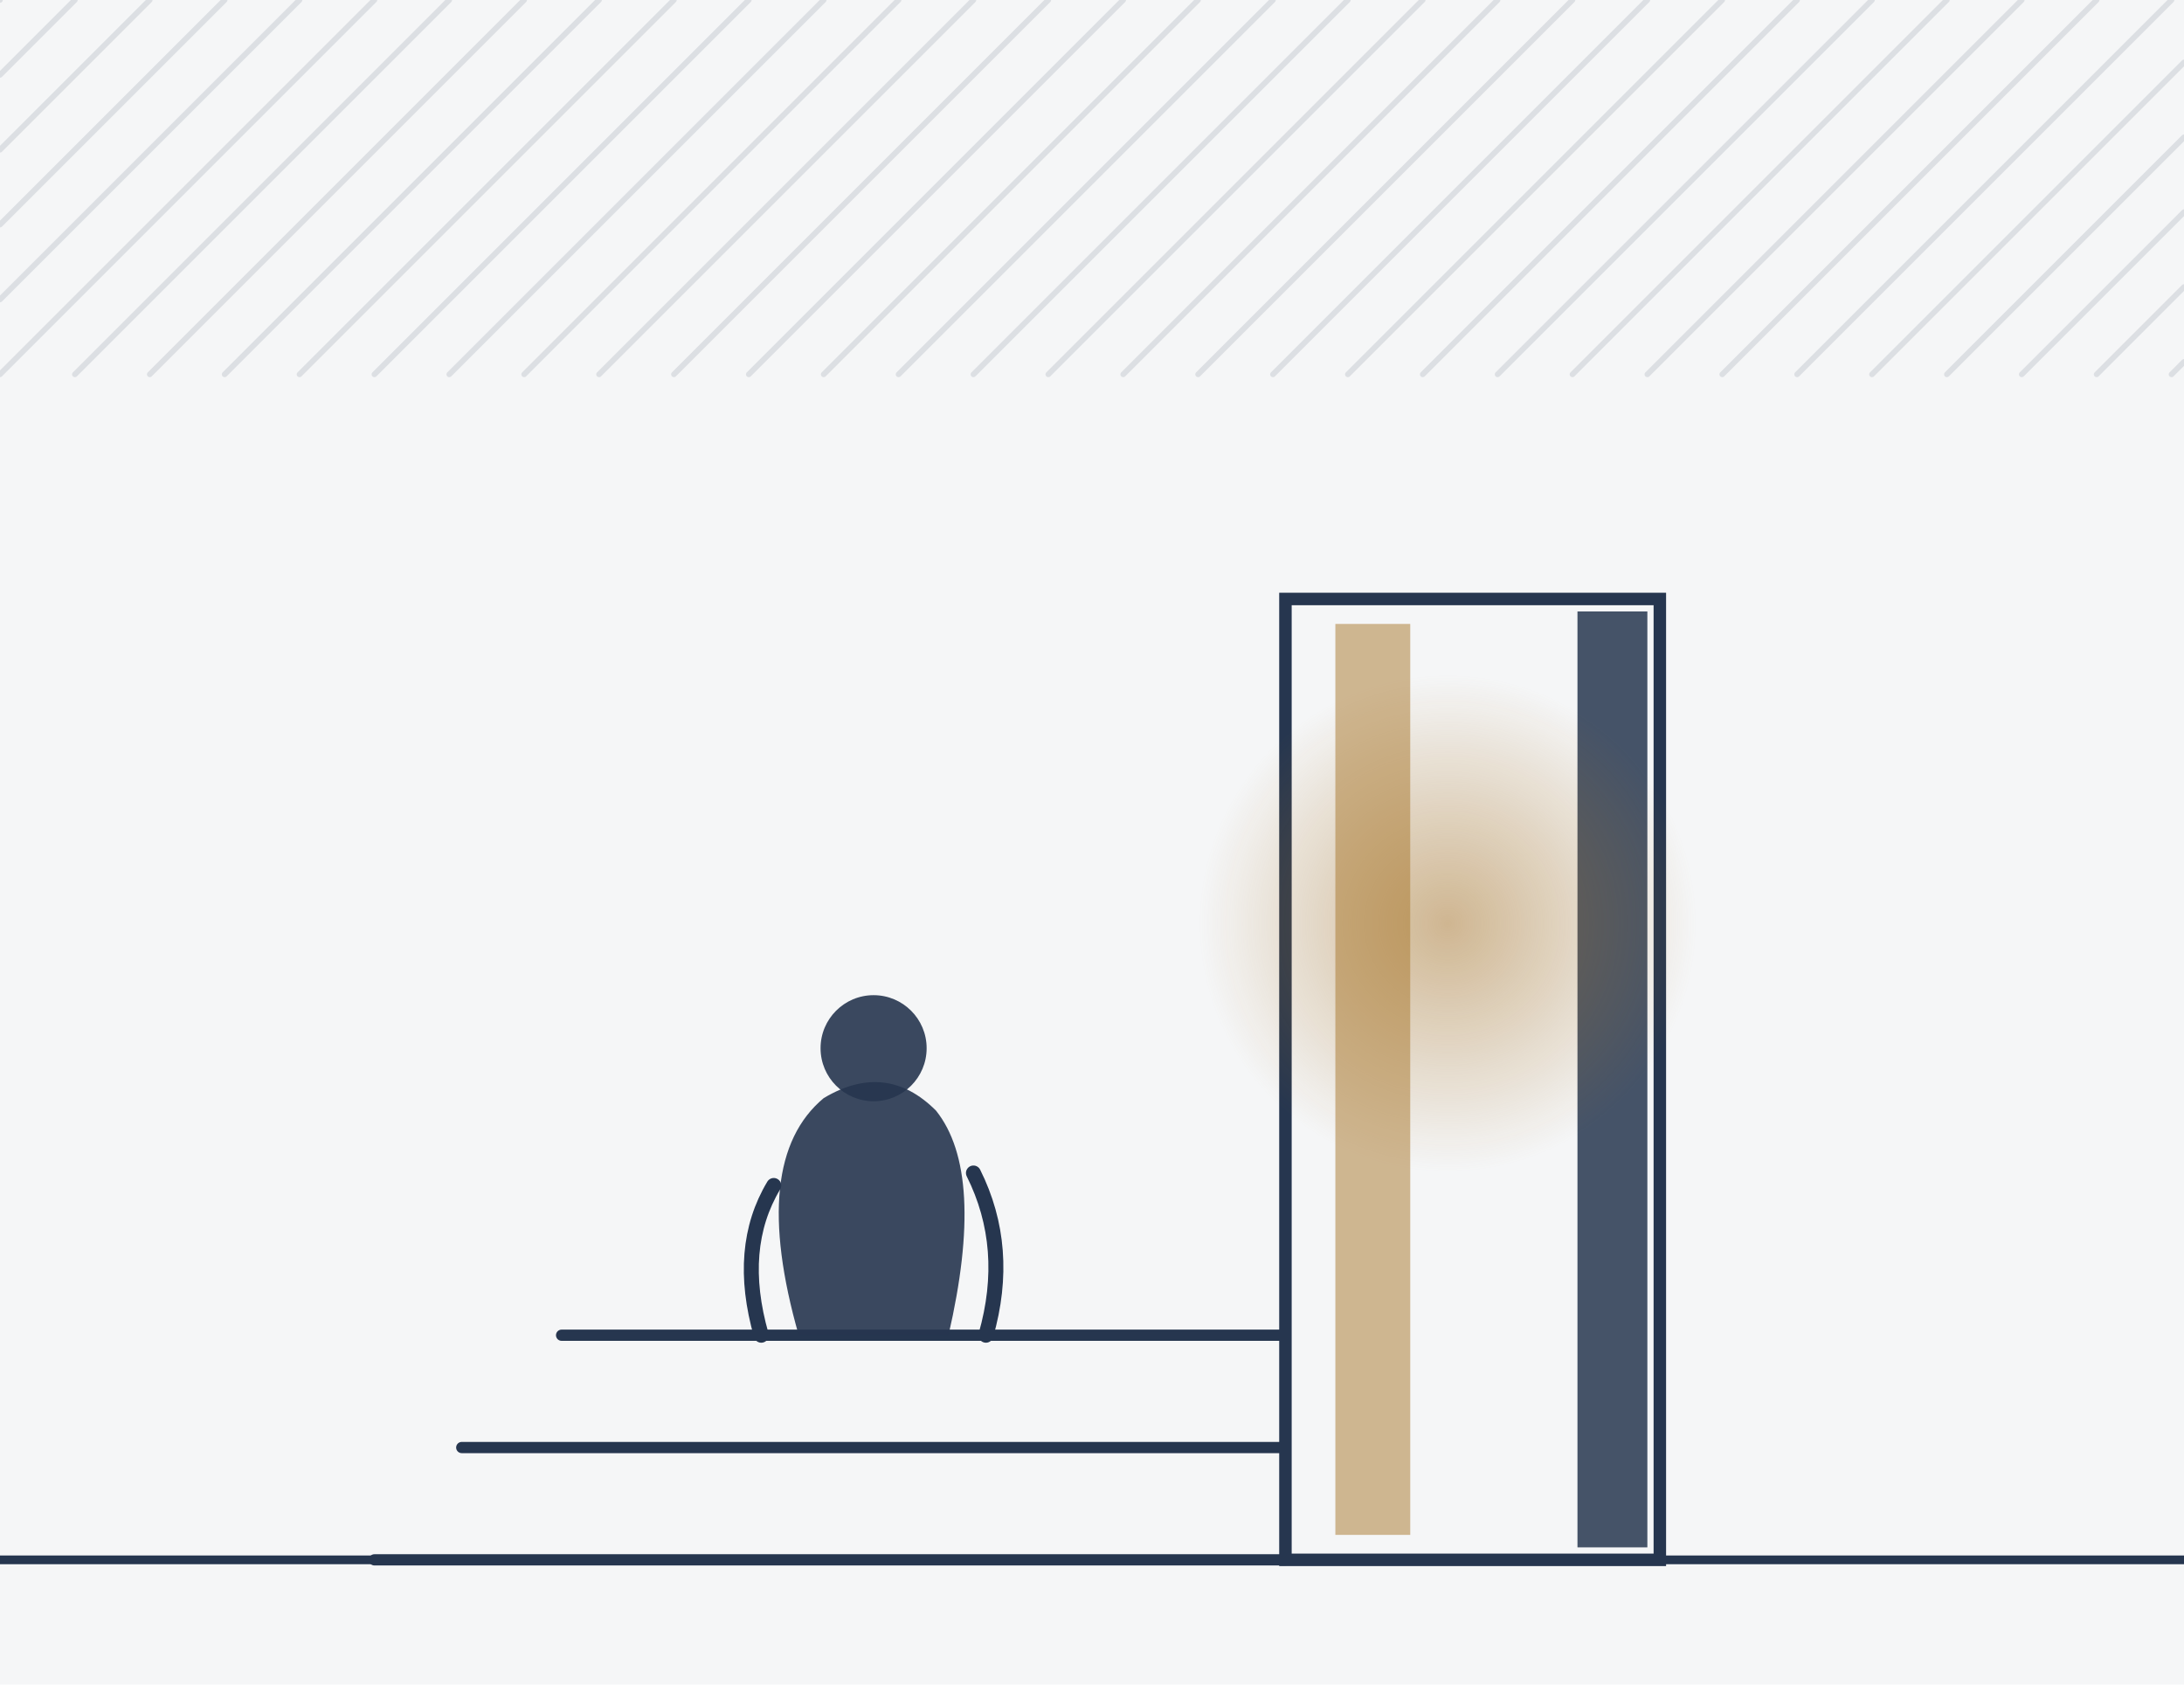
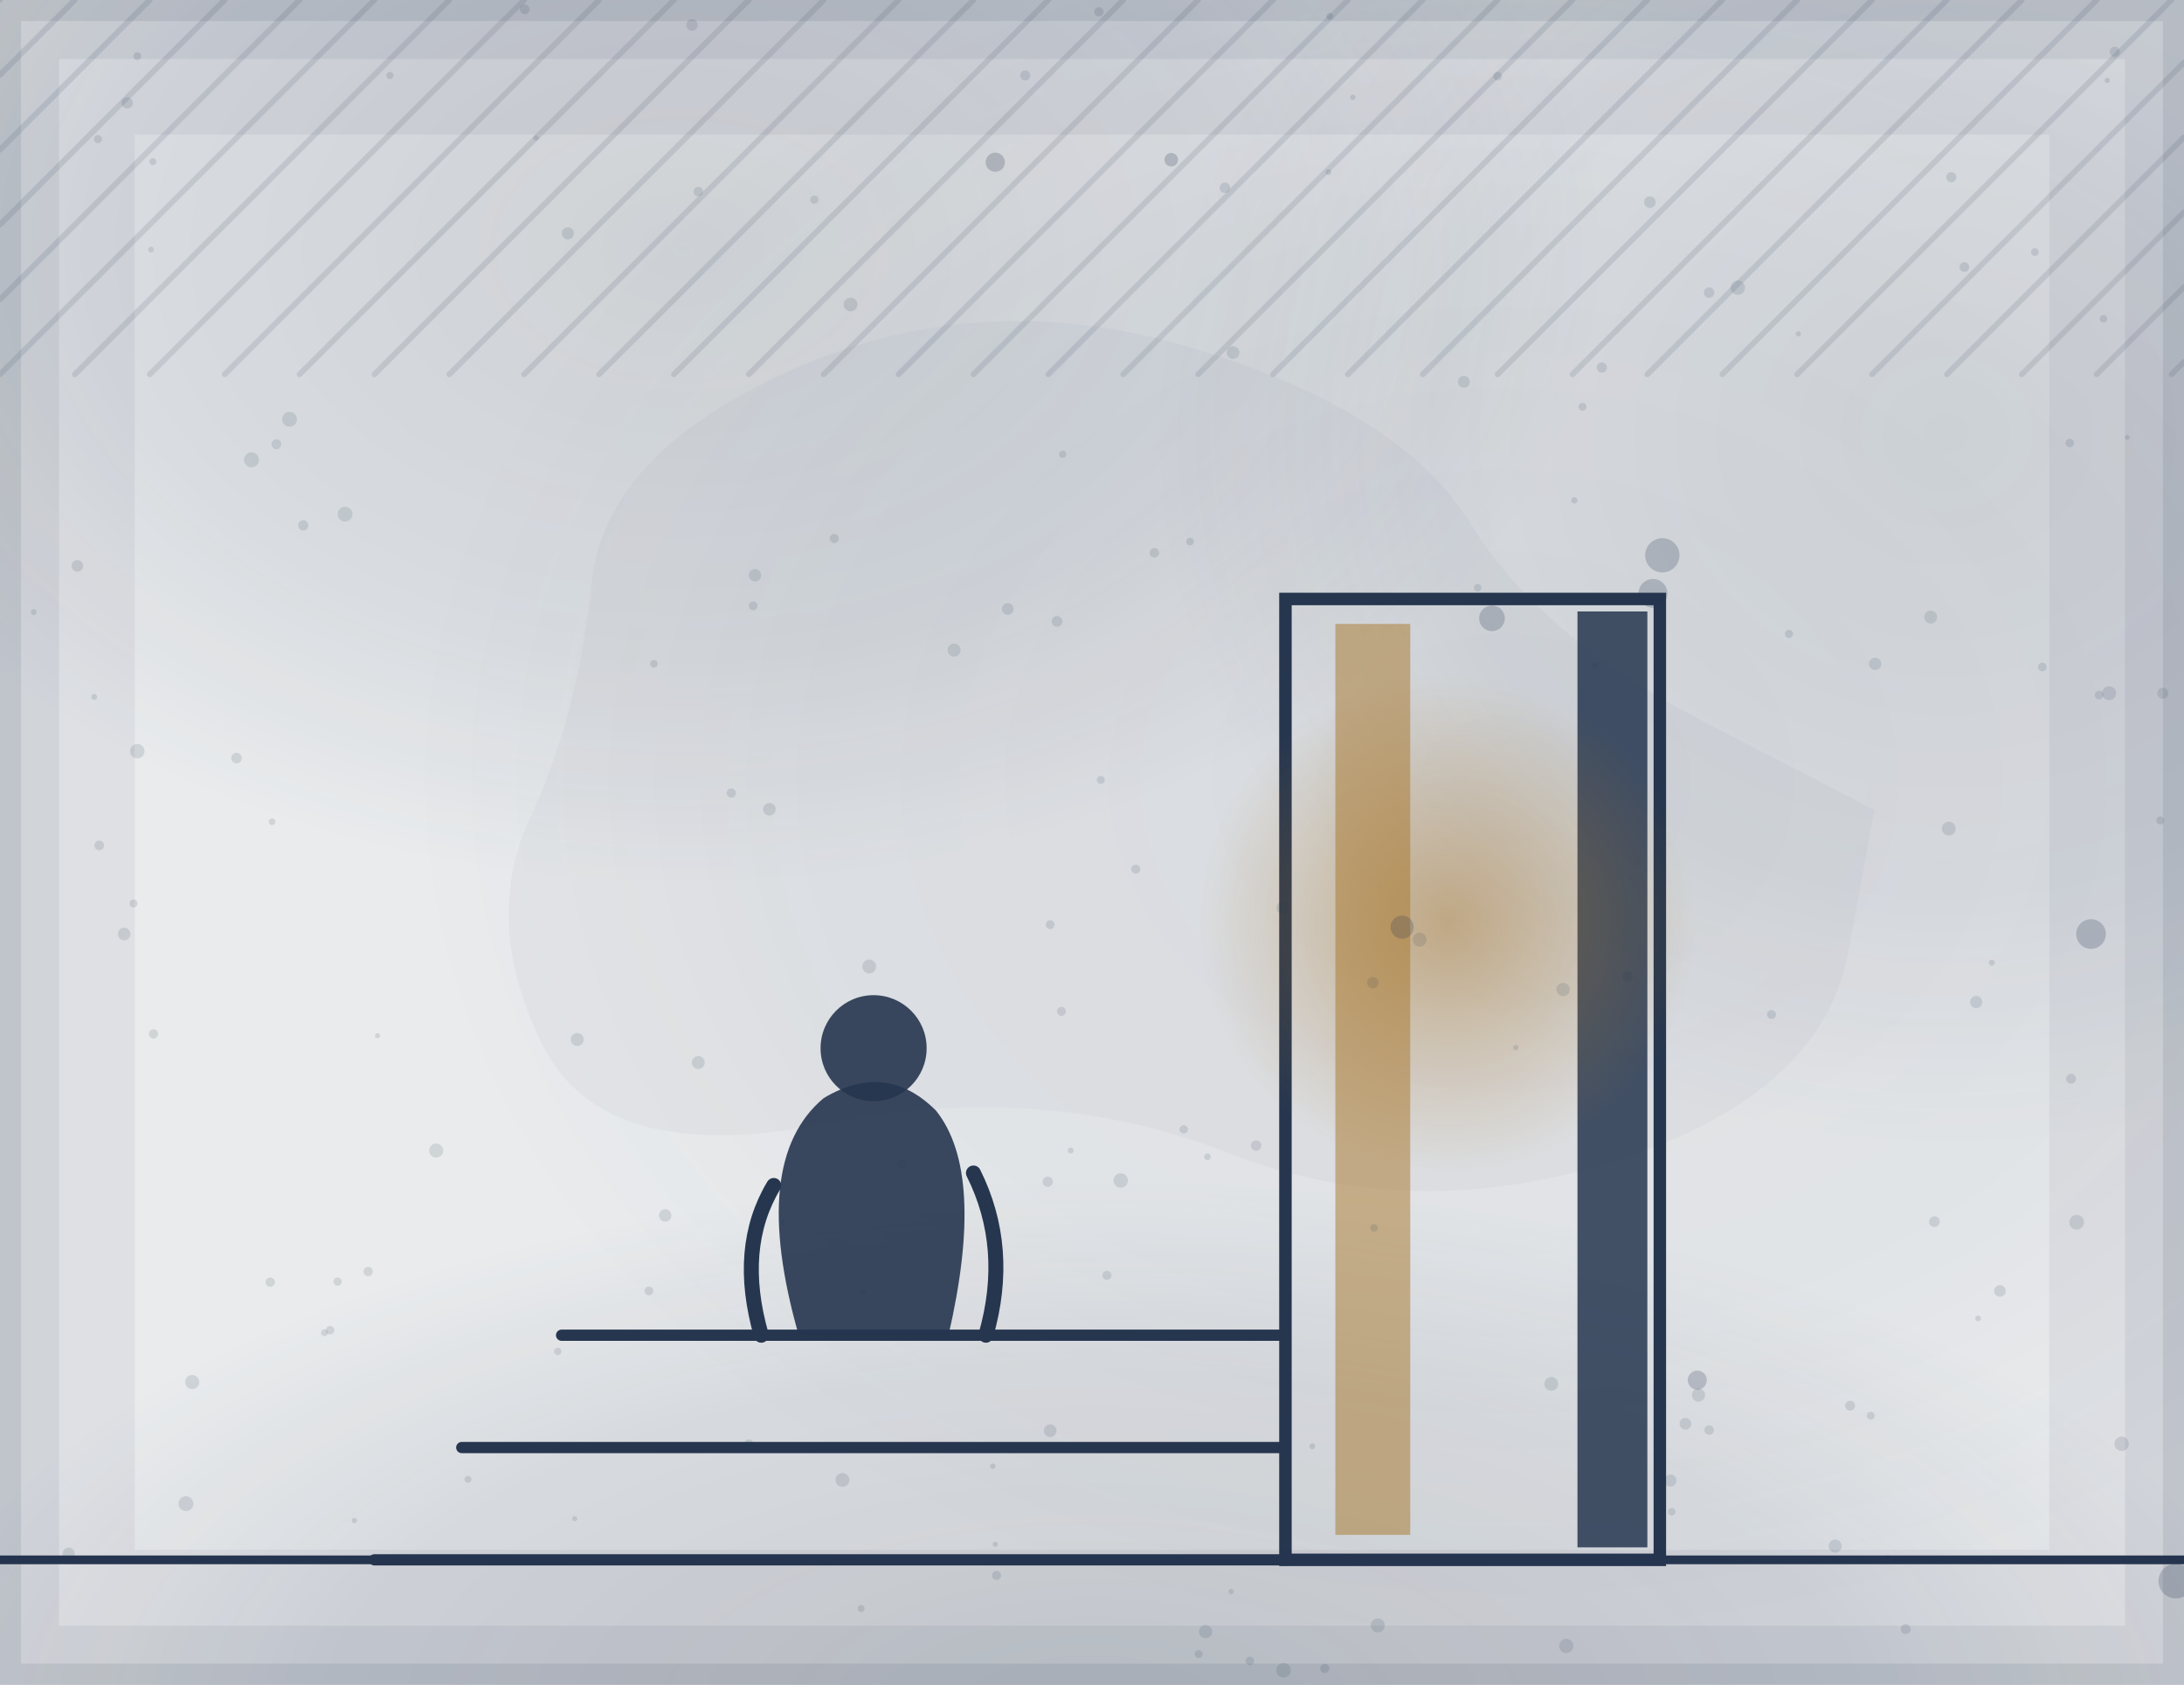
<svg xmlns="http://www.w3.org/2000/svg" viewBox="0 0 350 270">
  <defs>
-     <radialGradient id="g33">
+     <radialGradient id="g334">
      <stop offset="0" stop-color="#A9762B" stop-opacity="0.5" />
      <stop offset="1" stop-color="#A9762B" stop-opacity="0" />
    </radialGradient>
+     <radialGradient id="g335">
+       <stop offset="0" stop-color="#26364F" stop-opacity="0.14" />
+       <stop offset="0.65" stop-color="#26364F" stop-opacity="0.077" />
+       <stop offset="1" stop-color="#26364F" stop-opacity="0" />
+     </radialGradient>
+     <radialGradient id="g336">
+       <stop offset="0" stop-color="#26364F" stop-opacity="0.11" />
+       <stop offset="0.65" stop-color="#26364F" stop-opacity="0.061" />
+       <stop offset="1" stop-color="#26364F" stop-opacity="0" />
+     </radialGradient>
+     <radialGradient id="g337">
+       <stop offset="0" stop-color="#26364F" stop-opacity="0.16" />
+       <stop offset="0.65" stop-color="#26364F" stop-opacity="0.088" />
+       <stop offset="1" stop-color="#26364F" stop-opacity="0" />
+     </radialGradient>
+     <radialGradient id="g338">
+       <stop offset="0" stop-color="#26364F" stop-opacity="0.06" />
+       <stop offset="0.65" stop-color="#26364F" stop-opacity="0.033" />
+       <stop offset="1" stop-color="#26364F" stop-opacity="0" />
+     </radialGradient>
  </defs>
+   <rect width="350" height="270" fill="#26364F" fill-opacity="0.060" />
+   <ellipse cx="109.642" cy="39.712" rx="147.0" ry="102.9" fill="url(#g335)" />
+   <ellipse cx="311.393" cy="69.732" rx="126.0" ry="113.4" fill="url(#g336)" />
+   <ellipse cx="175.0" cy="275.4" rx="192.5" ry="86.6" fill="url(#g337)" />
+   <ellipse cx="240.707" cy="125.059" rx="175.0" ry="140.0" fill="url(#g338)" />
+   <path d="M300.4 129.8 Q300.4 129.8 296.2 152.6 Q292.0 175.3 259.3 185.9 Q226.6 196.4 196.9 184.8 Q167.3 173.1 132.1 180.1 Q96.9 187.1 87.0 167.6 Q77.2 148.0 84.9 131.2 Q92.7 114.5 94.8 93.5 Q96.9 72.5 127.3 59.1 Q157.8 45.7 191.2 55.8 Q224.7 65.9 235.8 84.1 Q246.9 102.2 273.7 116.0 Z" fill="#26364F" fill-opacity="0.035" />
  <rect x="0" y="0" width="350" height="270" rx="0" fill="#26364F" fill-opacity="0.045" />
  <path d="M0 0 L0 0" fill="none" stroke="#26364F" stroke-width="0.9" stroke-linecap="round" stroke-linejoin="round" stroke-opacity="0.12" />
  <path d="M12 0 L0 12" fill="none" stroke="#26364F" stroke-width="0.9" stroke-linecap="round" stroke-linejoin="round" stroke-opacity="0.12" />
  <path d="M24 0 L0 24" fill="none" stroke="#26364F" stroke-width="0.9" stroke-linecap="round" stroke-linejoin="round" stroke-opacity="0.12" />
  <path d="M36 0 L0 36" fill="none" stroke="#26364F" stroke-width="0.9" stroke-linecap="round" stroke-linejoin="round" stroke-opacity="0.12" />
  <path d="M48 0 L0 48" fill="none" stroke="#26364F" stroke-width="0.9" stroke-linecap="round" stroke-linejoin="round" stroke-opacity="0.12" />
  <path d="M60 0 L0 60" fill="none" stroke="#26364F" stroke-width="0.9" stroke-linecap="round" stroke-linejoin="round" stroke-opacity="0.12" />
  <path d="M72 0 L12 60" fill="none" stroke="#26364F" stroke-width="0.9" stroke-linecap="round" stroke-linejoin="round" stroke-opacity="0.12" />
  <path d="M84 0 L24 60" fill="none" stroke="#26364F" stroke-width="0.9" stroke-linecap="round" stroke-linejoin="round" stroke-opacity="0.12" />
  <path d="M96 0 L36 60" fill="none" stroke="#26364F" stroke-width="0.9" stroke-linecap="round" stroke-linejoin="round" stroke-opacity="0.12" />
  <path d="M108 0 L48 60" fill="none" stroke="#26364F" stroke-width="0.9" stroke-linecap="round" stroke-linejoin="round" stroke-opacity="0.12" />
  <path d="M120 0 L60 60" fill="none" stroke="#26364F" stroke-width="0.9" stroke-linecap="round" stroke-linejoin="round" stroke-opacity="0.12" />
  <path d="M132 0 L72 60" fill="none" stroke="#26364F" stroke-width="0.9" stroke-linecap="round" stroke-linejoin="round" stroke-opacity="0.12" />
  <path d="M144 0 L84 60" fill="none" stroke="#26364F" stroke-width="0.9" stroke-linecap="round" stroke-linejoin="round" stroke-opacity="0.12" />
  <path d="M156 0 L96 60" fill="none" stroke="#26364F" stroke-width="0.9" stroke-linecap="round" stroke-linejoin="round" stroke-opacity="0.12" />
  <path d="M168 0 L108 60" fill="none" stroke="#26364F" stroke-width="0.9" stroke-linecap="round" stroke-linejoin="round" stroke-opacity="0.12" />
  <path d="M180 0 L120 60" fill="none" stroke="#26364F" stroke-width="0.9" stroke-linecap="round" stroke-linejoin="round" stroke-opacity="0.12" />
  <path d="M192 0 L132 60" fill="none" stroke="#26364F" stroke-width="0.9" stroke-linecap="round" stroke-linejoin="round" stroke-opacity="0.12" />
  <path d="M204 0 L144 60" fill="none" stroke="#26364F" stroke-width="0.9" stroke-linecap="round" stroke-linejoin="round" stroke-opacity="0.12" />
  <path d="M216 0 L156 60" fill="none" stroke="#26364F" stroke-width="0.9" stroke-linecap="round" stroke-linejoin="round" stroke-opacity="0.12" />
  <path d="M228 0 L168 60" fill="none" stroke="#26364F" stroke-width="0.9" stroke-linecap="round" stroke-linejoin="round" stroke-opacity="0.12" />
  <path d="M240 0 L180 60" fill="none" stroke="#26364F" stroke-width="0.9" stroke-linecap="round" stroke-linejoin="round" stroke-opacity="0.12" />
  <path d="M252 0 L192 60" fill="none" stroke="#26364F" stroke-width="0.9" stroke-linecap="round" stroke-linejoin="round" stroke-opacity="0.12" />
  <path d="M264 0 L204 60" fill="none" stroke="#26364F" stroke-width="0.9" stroke-linecap="round" stroke-linejoin="round" stroke-opacity="0.12" />
  <path d="M276 0 L216 60" fill="none" stroke="#26364F" stroke-width="0.9" stroke-linecap="round" stroke-linejoin="round" stroke-opacity="0.12" />
  <path d="M288 0 L228 60" fill="none" stroke="#26364F" stroke-width="0.9" stroke-linecap="round" stroke-linejoin="round" stroke-opacity="0.12" />
  <path d="M300 0 L240 60" fill="none" stroke="#26364F" stroke-width="0.9" stroke-linecap="round" stroke-linejoin="round" stroke-opacity="0.12" />
  <path d="M312 0 L252 60" fill="none" stroke="#26364F" stroke-width="0.9" stroke-linecap="round" stroke-linejoin="round" stroke-opacity="0.12" />
  <path d="M324 0 L264 60" fill="none" stroke="#26364F" stroke-width="0.9" stroke-linecap="round" stroke-linejoin="round" stroke-opacity="0.12" />
  <path d="M336 0 L276 60" fill="none" stroke="#26364F" stroke-width="0.9" stroke-linecap="round" stroke-linejoin="round" stroke-opacity="0.12" />
  <path d="M348 0 L288 60" fill="none" stroke="#26364F" stroke-width="0.9" stroke-linecap="round" stroke-linejoin="round" stroke-opacity="0.12" />
  <path d="M350 10 L300 60" fill="none" stroke="#26364F" stroke-width="0.9" stroke-linecap="round" stroke-linejoin="round" stroke-opacity="0.12" />
  <path d="M350 22 L312 60" fill="none" stroke="#26364F" stroke-width="0.9" stroke-linecap="round" stroke-linejoin="round" stroke-opacity="0.12" />
  <path d="M350 34 L324 60" fill="none" stroke="#26364F" stroke-width="0.9" stroke-linecap="round" stroke-linejoin="round" stroke-opacity="0.12" />
  <path d="M350 46 L336 60" fill="none" stroke="#26364F" stroke-width="0.9" stroke-linecap="round" stroke-linejoin="round" stroke-opacity="0.12" />
  <path d="M350 58 L348 60" fill="none" stroke="#26364F" stroke-width="0.9" stroke-linecap="round" stroke-linejoin="round" stroke-opacity="0.12" />
  <rect x="206" y="96" width="60" height="154" rx="0" fill="none" stroke="#26364F" stroke-width="2" />
  <rect x="252.8" y="98" width="11.2" height="150" rx="0" fill="#26364F" fill-opacity="0.85" />
-   <circle cx="232" cy="148" r="40" fill="url(#g33)" />
+   <circle cx="232" cy="148" r="40" fill="url(#g334)" />
  <rect x="214" y="100" width="12" height="146" rx="0" fill="#A9762B" fill-opacity="0.5" />
  <path d="M60 250 H206 M74 232 H206 M90 214 H206" fill="none" stroke="#26364F" stroke-width="1.8" stroke-linecap="round" stroke-linejoin="round" />
  <path d="M128 214 Q120 186 132 176 Q142 170 150 178 Q158 188 152 214 Z" fill="#26364F" fill-opacity="0.9" />
  <path d="M124 190 Q118 200 122 214 M156 188 Q162 200 158 214" fill="none" stroke="#26364F" stroke-width="2.4" stroke-linecap="round" stroke-linejoin="round" />
  <circle cx="140" cy="168" r="8.5" fill="#26364F" fill-opacity="0.9" />
  <path d="M0 250 h350" fill="none" stroke="#26364F" stroke-width="1.4" stroke-linecap="round" stroke-linejoin="round" />
+   <circle cx="312.3" cy="132.8" r="1.11" fill="#26364F" fill-opacity="0.13" />
+   <circle cx="338.0" cy="111.1" r="1.12" fill="#26364F" fill-opacity="0.13" />
+   <circle cx="60.5" cy="166.0" r="0.41" fill="#26364F" fill-opacity="0.13" />
+   <circle cx="332.8" cy="195.9" r="1.18" fill="#26364F" fill-opacity="0.13" />
+   <circle cx="120.7" cy="97.1" r="0.70" fill="#26364F" fill-opacity="0.13" />
+   <circle cx="305.4" cy="261.1" r="0.80" fill="#26364F" fill-opacity="0.13" />
+   <circle cx="46.4" cy="67.2" r="1.19" fill="#26364F" fill-opacity="0.13" />
+   <circle cx="43.3" cy="205.5" r="0.74" fill="#26364F" fill-opacity="0.13" />
+   <circle cx="210.3" cy="231.8" r="0.47" fill="#26364F" fill-opacity="0.13" />
+   <circle cx="331.9" cy="172.9" r="0.79" fill="#26364F" fill-opacity="0.13" />
+   <circle cx="30.8" cy="221.5" r="1.13" fill="#26364F" fill-opacity="0.13" />
+   <circle cx="302.5" cy="249.7" r="0.46" fill="#26364F" fill-opacity="0.13" />
+   <circle cx="171.6" cy="184.4" r="0.48" fill="#26364F" fill-opacity="0.13" />
+   <circle cx="182.0" cy="139.3" r="0.72" fill="#26364F" fill-opacity="0.13" />
+   <circle cx="176.1" cy="1.9" r="0.75" fill="#26364F" fill-opacity="0.13" />
+   <circle cx="15.9" cy="135.5" r="0.78" fill="#26364F" fill-opacity="0.13" />
+   <circle cx="19.9" cy="149.7" r="1.01" fill="#26364F" fill-opacity="0.13" />
+   <circle cx="133.7" cy="86.3" r="0.73" fill="#26364F" fill-opacity="0.13" />
+   <circle cx="255.6" cy="106.7" r="0.54" fill="#26364F" fill-opacity="0.13" />
+   <circle cx="197.6" cy="56.5" r="1.02" fill="#26364F" fill-opacity="0.13" />
+   <circle cx="130.5" cy="32.0" r="0.66" fill="#26364F" fill-opacity="0.13" />
+   <circle cx="197.3" cy="255.1" r="0.43" fill="#26364F" fill-opacity="0.13" />
+   <circle cx="159.5" cy="247.5" r="0.42" fill="#26364F" fill-opacity="0.13" />
+   <circle cx="24.6" cy="165.7" r="0.74" fill="#26364F" fill-opacity="0.13" />
+   <circle cx="288.2" cy="53.5" r="0.42" fill="#26364F" fill-opacity="0.13" />
+   <circle cx="190.7" cy="86.8" r="0.61" fill="#26364F" fill-opacity="0.13" />
+   <circle cx="170.1" cy="162.1" r="0.72" fill="#26364F" fill-opacity="0.13" />
+   <circle cx="338.9" cy="8.3" r="0.81" fill="#26364F" fill-opacity="0.13" />
+   <circle cx="317.0" cy="211.3" r="0.46" fill="#26364F" fill-opacity="0.13" />
+   <circle cx="346.2" cy="131.5" r="0.64" fill="#26364F" fill-opacity="0.13" />
+   <circle cx="310.0" cy="195.8" r="0.86" fill="#26364F" fill-opacity="0.13" />
+   <circle cx="205.7" cy="267.7" r="1.18" fill="#26364F" fill-opacity="0.13" />
+   <circle cx="242.9" cy="167.9" r="0.44" fill="#26364F" fill-opacity="0.13" />
+   <circle cx="314.8" cy="42.8" r="0.78" fill="#26364F" fill-opacity="0.13" />
+   <circle cx="168.3" cy="229.3" r="1.02" fill="#26364F" fill-opacity="0.13" />
+   <circle cx="159.7" cy="252.5" r="0.73" fill="#26364F" fill-opacity="0.13" />
+   <circle cx="138.3" cy="207.1" r="0.50" fill="#26364F" fill-opacity="0.13" />
+   <circle cx="270.1" cy="228.2" r="0.94" fill="#26364F" fill-opacity="0.13" />
+   <circle cx="52.9" cy="213.2" r="0.68" fill="#26364F" fill-opacity="0.13" />
+   <circle cx="299.8" cy="226.9" r="0.62" fill="#26364F" fill-opacity="0.13" />
+   <circle cx="43.6" cy="131.7" r="0.53" fill="#26364F" fill-opacity="0.13" />
+   <circle cx="309.4" cy="98.9" r="1.04" fill="#26364F" fill-opacity="0.13" />
+   <circle cx="168.3" cy="148.2" r="0.71" fill="#26364F" fill-opacity="0.13" />
+   <circle cx="272.2" cy="223.6" r="1.06" fill="#26364F" fill-opacity="0.13" />
+   <circle cx="110.9" cy="4.0" r="0.92" fill="#26364F" fill-opacity="0.13" />
+   <circle cx="327.3" cy="106.9" r="0.70" fill="#26364F" fill-opacity="0.13" />
+   <circle cx="152.9" cy="104.2" r="1.04" fill="#26364F" fill-opacity="0.13" />
+   <circle cx="212.9" cy="27.6" r="0.47" fill="#26364F" fill-opacity="0.13" />
+   <circle cx="52.0" cy="213.6" r="0.55" fill="#26364F" fill-opacity="0.13" />
+   <circle cx="212.3" cy="267.4" r="0.74" fill="#26364F" fill-opacity="0.13" />
+   <circle cx="139.3" cy="154.9" r="1.11" fill="#26364F" fill-opacity="0.13" />
+   <circle cx="337.7" cy="12.9" r="0.42" fill="#26364F" fill-opacity="0.13" />
+   <circle cx="236.8" cy="94.2" r="0.62" fill="#26364F" fill-opacity="0.13" />
+   <circle cx="15.1" cy="111.7" r="0.47" fill="#26364F" fill-opacity="0.13" />
+   <circle cx="136.3" cy="48.8" r="1.10" fill="#26364F" fill-opacity="0.13" />
+   <circle cx="59.0" cy="203.8" r="0.74" fill="#26364F" fill-opacity="0.13" />
+   <circle cx="273.9" cy="229.2" r="0.76" fill="#26364F" fill-opacity="0.13" />
+   <circle cx="167.9" cy="189.4" r="0.82" fill="#26364F" fill-opacity="0.13" />
+   <circle cx="22.0" cy="120.4" r="1.16" fill="#26364F" fill-opacity="0.13" />
+   <circle cx="12.4" cy="90.7" r="0.93" fill="#26364F" fill-opacity="0.13" />
+   <circle cx="331.7" cy="71.0" r="0.68" fill="#26364F" fill-opacity="0.13" />
+   <circle cx="220.0" cy="157.5" r="0.92" fill="#26364F" fill-opacity="0.13" />
+   <circle cx="193.2" cy="261.5" r="1.06" fill="#26364F" fill-opacity="0.13" />
+   <circle cx="20.4" cy="16.5" r="0.90" fill="#26364F" fill-opacity="0.13" />
+   <circle cx="62.5" cy="12.1" r="0.58" fill="#26364F" fill-opacity="0.13" />
+   <circle cx="340.9" cy="70.1" r="0.41" fill="#26364F" fill-opacity="0.13" />
+   <circle cx="75.0" cy="237.1" r="0.55" fill="#26364F" fill-opacity="0.13" />
+   <circle cx="278.5" cy="46.1" r="1.16" fill="#26364F" fill-opacity="0.13" />
+   <circle cx="312.7" cy="28.4" r="0.81" fill="#26364F" fill-opacity="0.13" />
+   <circle cx="251.0" cy="263.8" r="1.15" fill="#26364F" fill-opacity="0.13" />
+   <circle cx="44.3" cy="71.2" r="0.79" fill="#26364F" fill-opacity="0.13" />
+   <circle cx="144.5" cy="186.5" r="0.75" fill="#26364F" fill-opacity="0.13" />
+   <circle cx="319.2" cy="154.3" r="0.48" fill="#26364F" fill-opacity="0.13" />
+   <circle cx="294.1" cy="247.8" r="1.05" fill="#26364F" fill-opacity="0.13" />
+   <circle cx="346.6" cy="111.1" r="0.89" fill="#26364F" fill-opacity="0.13" />
+   <circle cx="161.5" cy="97.6" r="0.94" fill="#26364F" fill-opacity="0.13" />
+   <circle cx="138.0" cy="257.8" r="0.56" fill="#26364F" fill-opacity="0.13" />
+   <circle cx="106.6" cy="194.8" r="0.99" fill="#26364F" fill-opacity="0.13" />
+   <circle cx="125.5" cy="196.0" r="0.47" fill="#26364F" fill-opacity="0.13" />
+   <circle cx="192.1" cy="265.1" r="0.64" fill="#26364F" fill-opacity="0.13" />
+   <circle cx="252.3" cy="80.2" r="0.51" fill="#26364F" fill-opacity="0.13" />
+   <circle cx="250.5" cy="158.6" r="1.07" fill="#26364F" fill-opacity="0.13" />
+   <circle cx="169.4" cy="99.6" r="0.86" fill="#26364F" fill-opacity="0.13" />
+   <circle cx="29.8" cy="241.0" r="1.19" fill="#26364F" fill-opacity="0.13" />
+   <circle cx="216.8" cy="15.6" r="0.43" fill="#26364F" fill-opacity="0.13" />
+   <circle cx="193.5" cy="185.4" r="0.53" fill="#26364F" fill-opacity="0.13" />
+   <circle cx="201.3" cy="183.6" r="0.84" fill="#26364F" fill-opacity="0.13" />
+   <circle cx="286.7" cy="101.6" r="0.66" fill="#26364F" fill-opacity="0.13" />
+   <circle cx="89.4" cy="216.6" r="0.59" fill="#26364F" fill-opacity="0.13" />
+   <circle cx="159.1" cy="235.0" r="0.44" fill="#26364F" fill-opacity="0.13" />
+   <circle cx="213.1" cy="2.6" r="0.54" fill="#26364F" fill-opacity="0.13" />
+   <circle cx="11.0" cy="249.0" r="0.97" fill="#26364F" fill-opacity="0.13" />
+   <circle cx="120.0" cy="231.5" r="0.79" fill="#26364F" fill-opacity="0.13" />
+   <circle cx="21.4" cy="144.8" r="0.64" fill="#26364F" fill-opacity="0.13" />
+   <circle cx="273.9" cy="46.9" r="0.84" fill="#26364F" fill-opacity="0.13" />
+   <circle cx="326.1" cy="40.4" r="0.62" fill="#26364F" fill-opacity="0.13" />
+   <circle cx="177.4" cy="204.4" r="0.72" fill="#26364F" fill-opacity="0.13" />
+   <circle cx="123.3" cy="129.7" r="1.01" fill="#26364F" fill-opacity="0.13" />
+   <circle cx="55.3" cy="82.4" r="1.19" fill="#26364F" fill-opacity="0.13" />
+   <circle cx="337.1" cy="51.1" r="0.60" fill="#26364F" fill-opacity="0.13" />
+   <circle cx="260.8" cy="156.5" r="0.87" fill="#26364F" fill-opacity="0.13" />
+   <circle cx="267.9" cy="242.3" r="0.61" fill="#26364F" fill-opacity="0.13" />
+   <circle cx="300.5" cy="106.4" r="0.99" fill="#26364F" fill-opacity="0.13" />
+   <circle cx="296.5" cy="225.3" r="0.79" fill="#26364F" fill-opacity="0.13" />
+   <circle cx="164.3" cy="12.1" r="0.81" fill="#26364F" fill-opacity="0.13" />
+   <circle cx="189.7" cy="181.0" r="0.67" fill="#26364F" fill-opacity="0.13" />
+   <circle cx="135.0" cy="237.2" r="1.11" fill="#26364F" fill-opacity="0.13" />
+   <circle cx="248.6" cy="221.8" r="1.11" fill="#26364F" fill-opacity="0.13" />
+   <circle cx="336.4" cy="111.4" r="0.70" fill="#26364F" fill-opacity="0.13" />
+   <circle cx="84.1" cy="1.5" r="0.78" fill="#26364F" fill-opacity="0.13" />
+   <circle cx="92.1" cy="243.4" r="0.41" fill="#26364F" fill-opacity="0.13" />
+   <circle cx="85.9" cy="22.1" r="0.44" fill="#26364F" fill-opacity="0.13" />
+   <circle cx="196.3" cy="30.1" r="0.84" fill="#26364F" fill-opacity="0.13" />
+   <circle cx="264.4" cy="32.4" r="0.93" fill="#26364F" fill-opacity="0.13" />
+   <circle cx="234.6" cy="61.2" r="0.96" fill="#26364F" fill-opacity="0.13" />
+   <circle cx="15.7" cy="22.3" r="0.65" fill="#26364F" fill-opacity="0.13" />
+   <circle cx="111.9" cy="30.7" r="0.76" fill="#26364F" fill-opacity="0.13" />
+   <circle cx="48.6" cy="84.2" r="0.83" fill="#26364F" fill-opacity="0.13" />
+   <circle cx="92.5" cy="166.6" r="1.04" fill="#26364F" fill-opacity="0.13" />
+   <circle cx="185.0" cy="88.6" r="0.76" fill="#26364F" fill-opacity="0.13" />
+   <circle cx="117.2" cy="127.1" r="0.74" fill="#26364F" fill-opacity="0.13" />
+   <circle cx="256.7" cy="58.9" r="0.82" fill="#26364F" fill-opacity="0.13" />
+   <circle cx="320.5" cy="206.9" r="0.93" fill="#26364F" fill-opacity="0.13" />
+   <circle cx="40.3" cy="73.7" r="1.20" fill="#26364F" fill-opacity="0.13" />
+   <circle cx="179.6" cy="189.2" r="1.16" fill="#26364F" fill-opacity="0.13" />
+   <circle cx="91.0" cy="37.4" r="0.98" fill="#26364F" fill-opacity="0.13" />
+   <circle cx="24.5" cy="25.9" r="0.56" fill="#26364F" fill-opacity="0.13" />
+   <circle cx="121.0" cy="92.2" r="1.00" fill="#26364F" fill-opacity="0.13" />
+   <circle cx="176.4" cy="125.0" r="0.64" fill="#26364F" fill-opacity="0.13" />
+   <circle cx="54.1" cy="205.4" r="0.66" fill="#26364F" fill-opacity="0.13" />
+   <circle cx="220.8" cy="260.5" r="1.12" fill="#26364F" fill-opacity="0.13" />
+   <circle cx="276.9" cy="250.0" r="0.42" fill="#26364F" fill-opacity="0.13" />
+   <circle cx="56.8" cy="243.7" r="0.43" fill="#26364F" fill-opacity="0.13" />
+   <circle cx="240.0" cy="12.2" r="0.70" fill="#26364F" fill-opacity="0.13" />
+   <circle cx="316.7" cy="160.6" r="0.98" fill="#26364F" fill-opacity="0.13" />
+   <circle cx="24.2" cy="40.0" r="0.47" fill="#26364F" fill-opacity="0.13" />
+   <circle cx="227.5" cy="150.6" r="1.12" fill="#26364F" fill-opacity="0.13" />
+   <circle cx="267.7" cy="237.3" r="0.97" fill="#26364F" fill-opacity="0.13" />
+   <circle cx="200.3" cy="266.2" r="0.69" fill="#26364F" fill-opacity="0.13" />
+   <circle cx="283.9" cy="162.6" r="0.72" fill="#26364F" fill-opacity="0.13" />
+   <circle cx="104.0" cy="206.9" r="0.70" fill="#26364F" fill-opacity="0.13" />
+   <circle cx="22.0" cy="9.0" r="0.63" fill="#26364F" fill-opacity="0.13" />
+   <circle cx="69.9" cy="184.4" r="1.12" fill="#26364F" fill-opacity="0.13" />
+   <circle cx="170.3" cy="72.8" r="0.59" fill="#26364F" fill-opacity="0.13" />
+   <circle cx="340.0" cy="231.4" r="1.16" fill="#26364F" fill-opacity="0.13" />
+   <circle cx="111.9" cy="170.3" r="1.03" fill="#26364F" fill-opacity="0.13" />
+   <circle cx="37.9" cy="121.5" r="0.85" fill="#26364F" fill-opacity="0.13" />
+   <circle cx="205.5" cy="145.5" r="0.93" fill="#26364F" fill-opacity="0.13" />
+   <circle cx="253.6" cy="65.2" r="0.64" fill="#26364F" fill-opacity="0.13" />
+   <circle cx="220.2" cy="196.8" r="0.61" fill="#26364F" fill-opacity="0.13" />
+   <circle cx="5.4" cy="98.1" r="0.47" fill="#26364F" fill-opacity="0.13" />
+   <circle cx="104.8" cy="106.4" r="0.61" fill="#26364F" fill-opacity="0.13" />
+   <circle cx="348.7" cy="253.4" r="2.79" fill="#26364F" fill-opacity="0.22" />
+   <circle cx="187.7" cy="25.6" r="1.09" fill="#26364F" fill-opacity="0.22" />
+   <circle cx="264.9" cy="95.1" r="2.31" fill="#26364F" fill-opacity="0.22" />
+   <circle cx="266.4" cy="89.0" r="2.75" fill="#26364F" fill-opacity="0.22" />
+   <circle cx="159.5" cy="26.0" r="1.54" fill="#26364F" fill-opacity="0.22" />
+   <circle cx="272.0" cy="221.2" r="1.53" fill="#26364F" fill-opacity="0.22" />
+   <circle cx="239.1" cy="99.1" r="2.06" fill="#26364F" fill-opacity="0.22" />
+   <circle cx="224.7" cy="148.6" r="1.86" fill="#26364F" fill-opacity="0.22" />
+   <circle cx="335.1" cy="149.7" r="2.38" fill="#26364F" fill-opacity="0.22" />
+   <rect x="0" y="0" width="350" height="270" fill="none" stroke="#26364F" stroke-width="43.2" stroke-opacity="0.055" />
+   <rect x="0" y="0" width="350" height="270" fill="none" stroke="#26364F" stroke-width="18.9" stroke-opacity="0.07" />
+   <rect x="0" y="0" width="350" height="270" fill="none" stroke="#26364F" stroke-width="6.75" stroke-opacity="0.10" />
</svg>
